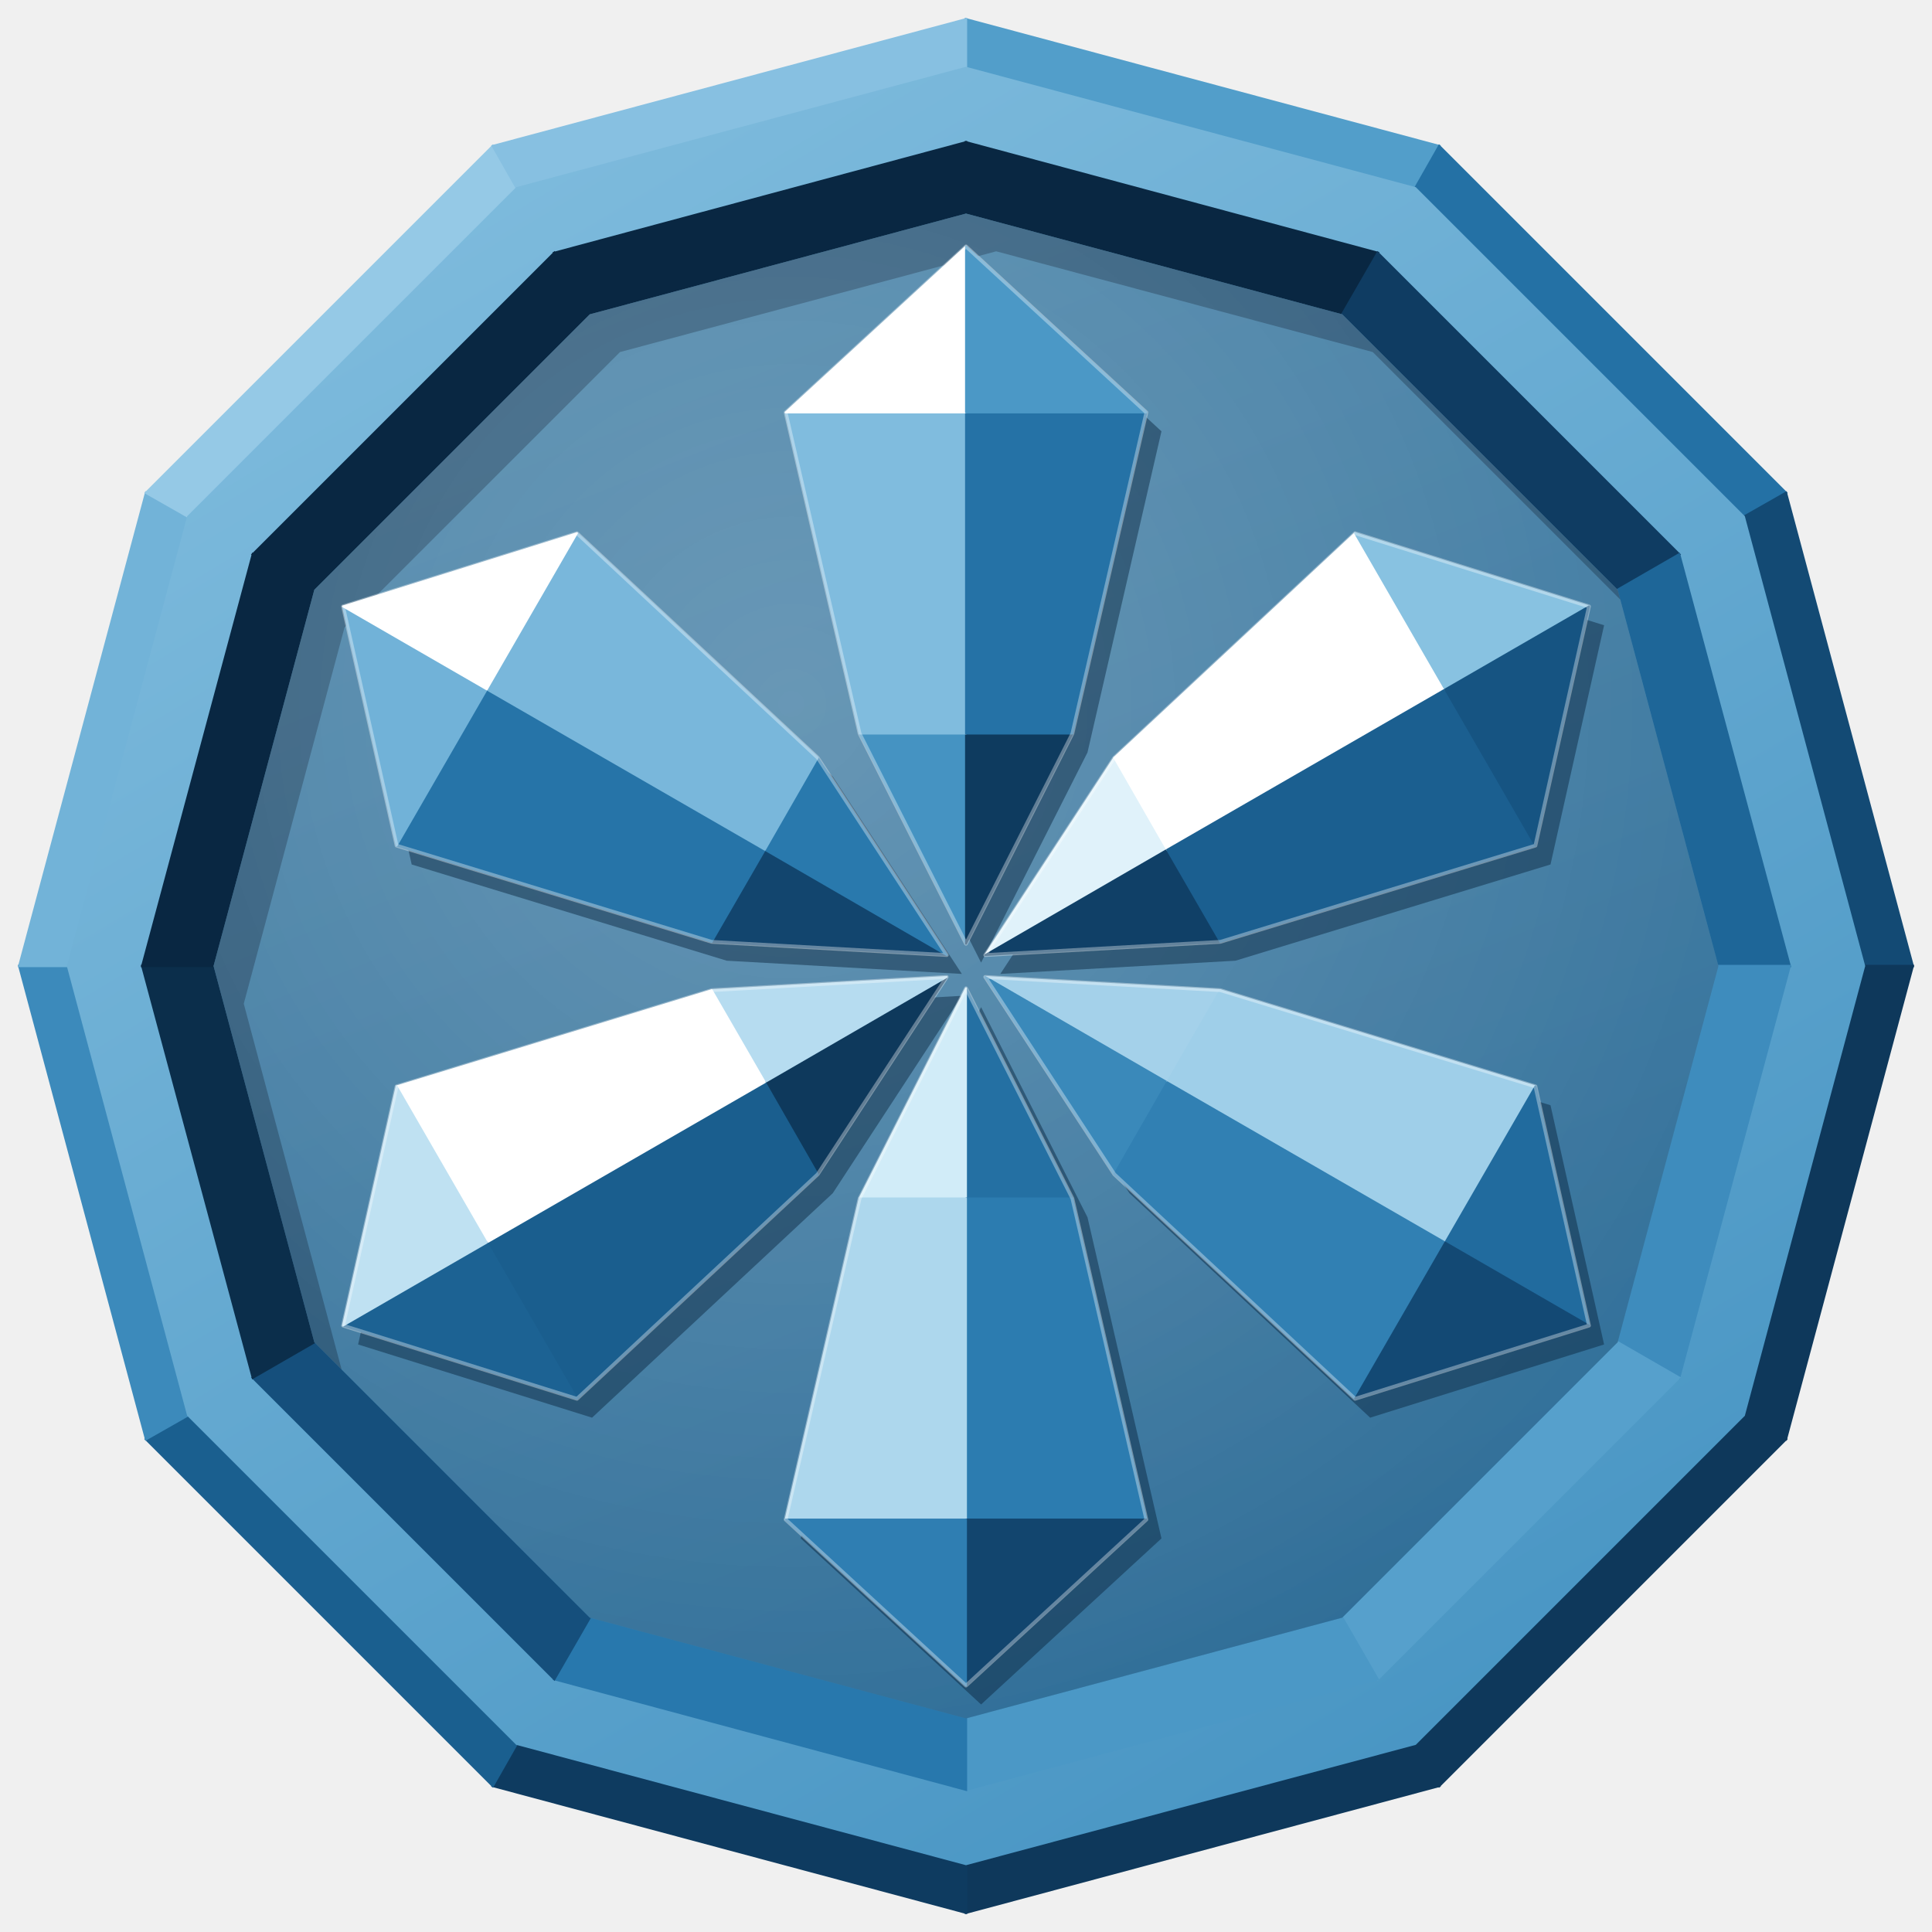
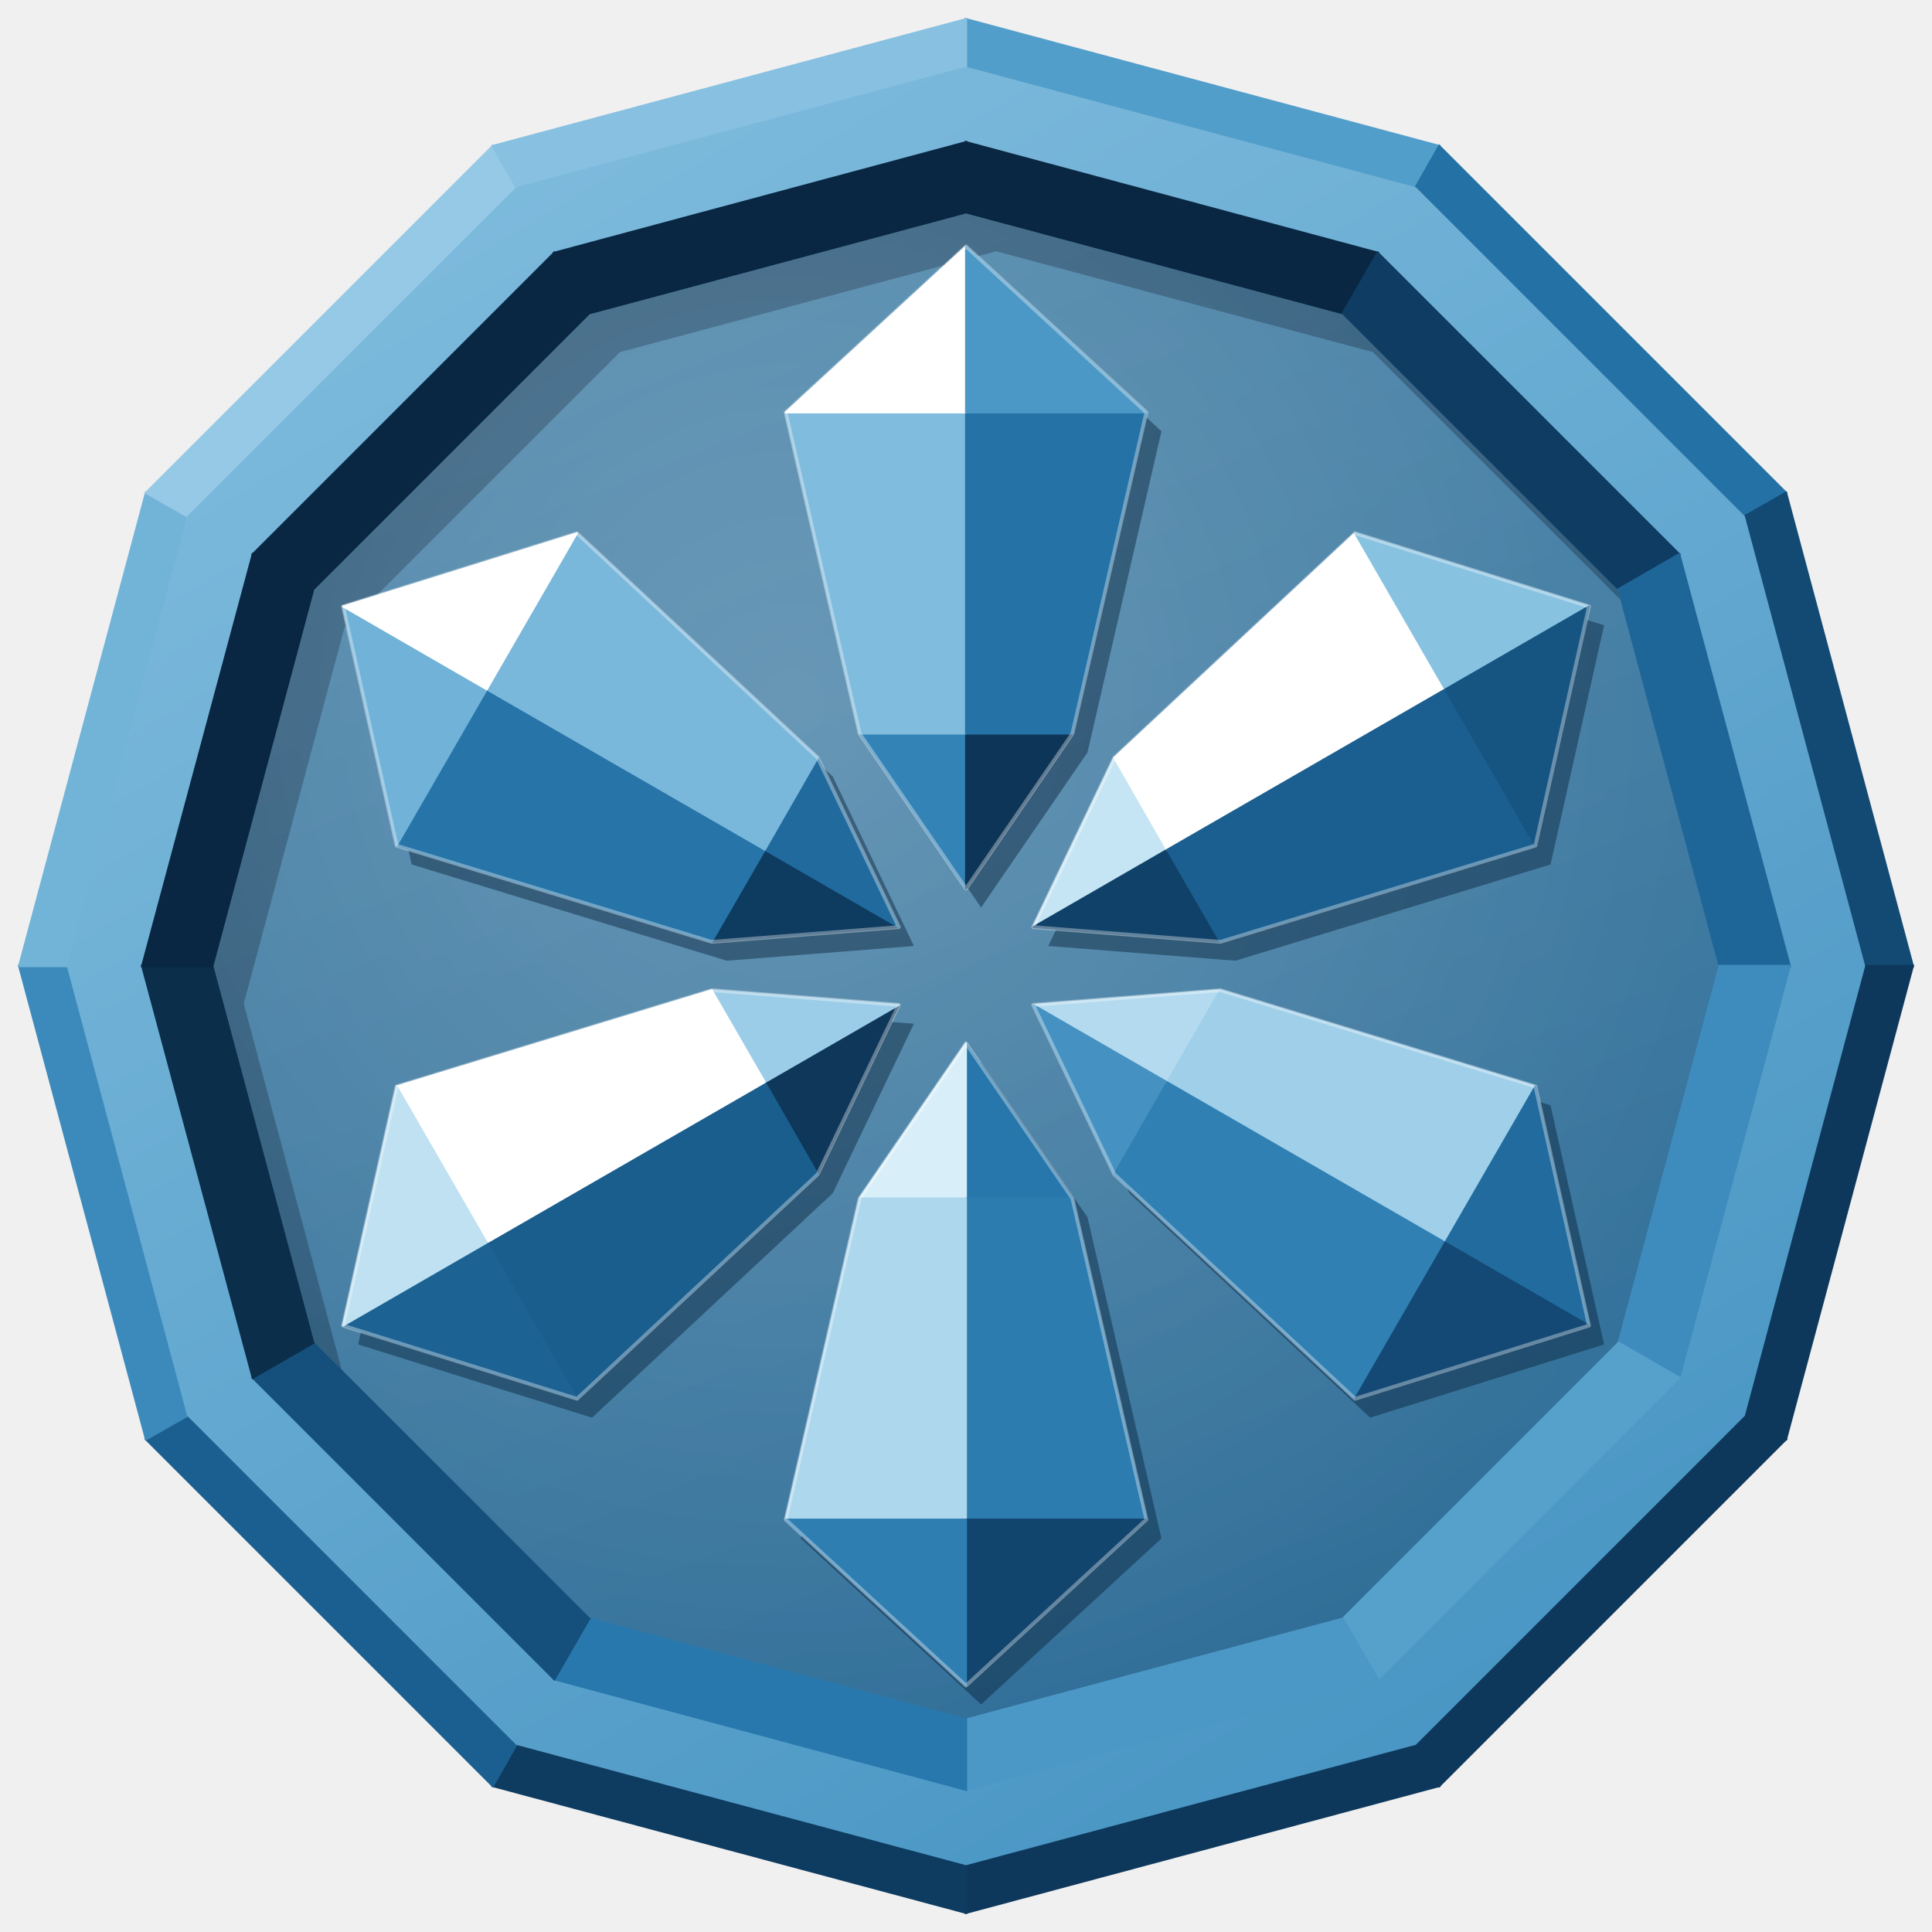
<svg xmlns="http://www.w3.org/2000/svg" viewBox="0 0 512 512" width="512" height="512">
  <defs>
    <linearGradient id="im-sheen" x1="0.2" y1="0" x2="0.8" y2="1">
      <stop offset="0" stop-color="#81bdde" />
      <stop offset="1" stop-color="#4593c2" />
    </linearGradient>
    <linearGradient id="im-well" x1="0.3" y1="0" x2="0.7" y2="1">
      <stop offset="0" stop-color="#5ea6d0" />
      <stop offset="1" stop-color="#3786b8" />
    </linearGradient>
    <clipPath id="im-face">
      <path d="M256 56.6L355.7 83.3L428.7 156.3L455.4 256L428.7 355.7L355.7 428.7L256 455.4L156.3 428.7L83.3 355.7L56.6 256L83.3 156.3L156.3 83.3Z" />
    </clipPath>
    <radialGradient id="im-frost" cx="0.4" cy="0.35" r="0.7">
      <stop offset="0" stop-color="#ffffff" stop-opacity="0.22" />
      <stop offset="1" stop-color="#ffffff" stop-opacity="0" />
    </radialGradient>
  </defs>
  <path d="M256 5.1L381.4 38.7L473.3 130.6L506.9 256L473.3 381.4L381.4 473.3L256 506.9L130.6 473.3L38.7 381.4L5.1 256L38.7 130.6L130.6 38.7Z" fill="url(#im-sheen)" />
  <path d="M256 5.1L381.4 38.7L375.2 49.6L256 17.7Z" fill="#529eca" stroke="#529eca" stroke-width="0.6" />
  <path d="M381.4 38.7L473.3 130.6L462.4 136.8L375.2 49.6Z" fill="#2471a5" stroke="#2471a5" stroke-width="0.6" />
  <path d="M473.3 130.6L506.9 256L494.3 256L462.4 136.8Z" fill="#134a74" stroke="#134a74" stroke-width="0.6" />
  <path d="M506.9 256L473.3 381.4L462.4 375.2L494.3 256Z" fill="#0e385b" stroke="#0e385b" stroke-width="0.6" />
  <path d="M473.3 381.4L381.4 473.3L375.2 462.4L462.4 375.2Z" fill="#0e385b" stroke="#0e385b" stroke-width="0.6" />
  <path d="M381.4 473.3L256 506.9L256 494.3L375.2 462.4Z" fill="#0e385b" stroke="#0e385b" stroke-width="0.6" />
  <path d="M256 506.9L130.6 473.3L136.8 462.4L256 494.3Z" fill="#0e3b60" stroke="#0e3b60" stroke-width="0.6" />
  <path d="M130.6 473.3L38.7 381.4L49.6 375.2L136.8 462.4Z" fill="#1a5f8f" stroke="#1a5f8f" stroke-width="0.6" />
  <path d="M38.7 381.4L5.1 256L17.7 256L49.6 375.2Z" fill="#3c8abb" stroke="#3c8abb" stroke-width="0.6" />
  <path d="M5.1 256L38.7 130.6L49.6 136.8L17.7 256Z" fill="#72b3d8" stroke="#72b3d8" stroke-width="0.6" />
  <path d="M38.7 130.6L130.6 38.7L136.8 49.6L49.6 136.8Z" fill="#95c9e6" stroke="#95c9e6" stroke-width="0.6" />
  <path d="M130.6 38.7L256 5.1L256 17.7L136.8 49.6Z" fill="#87c0e1" stroke="#87c0e1" stroke-width="0.6" />
  <path d="M256 17.7L375.2 49.6L462.4 136.8L494.3 256L462.4 375.2L375.2 462.4L256 494.3L136.8 462.4L49.6 375.2L17.7 256L49.6 136.8L136.8 49.6Z" fill="url(#im-sheen)" />
  <path d="M256 37.7L365.1 67L355.7 83.3L256 56.6Z" fill="#092742" stroke="#092742" stroke-width="0.6" />
  <path d="M365.1 67L445 146.9L428.7 156.3L355.7 83.3Z" fill="#0f3c62" stroke="#0f3c62" stroke-width="0.6" />
  <path d="M445 146.9L474.3 256L455.4 256L428.7 156.3Z" fill="#1e6698" stroke="#1e6698" stroke-width="0.6" />
  <path d="M474.3 256L445 365.1L428.7 355.7L455.4 256Z" fill="#3e8cbd" stroke="#3e8cbd" stroke-width="0.6" />
  <path d="M445 365.1L365.1 445L355.7 428.7L428.7 355.7Z" fill="#56a0cc" stroke="#56a0cc" stroke-width="0.6" />
  <path d="M365.1 445L256 474.3L256 455.4L355.7 428.7Z" fill="#4b98c6" stroke="#4b98c6" stroke-width="0.6" />
  <path d="M256 474.3L146.9 445L156.3 428.7L256 455.4Z" fill="#2878ad" stroke="#2878ad" stroke-width="0.6" />
  <path d="M146.9 445L67 365.1L83.3 355.7L156.3 428.7Z" fill="#154f7c" stroke="#154f7c" stroke-width="0.6" />
  <path d="M67 365.1L37.7 256L56.6 256L83.3 355.7Z" fill="#0b2e4b" stroke="#0b2e4b" stroke-width="0.6" />
  <path d="M37.7 256L67 146.9L83.3 156.3L56.6 256Z" fill="#092742" stroke="#092742" stroke-width="0.6" />
  <path d="M67 146.9L146.9 67L156.3 83.3L83.3 156.3Z" fill="#092742" stroke="#092742" stroke-width="0.6" />
  <path d="M146.9 67L256 37.7L256 56.6L156.3 83.3Z" fill="#092742" stroke="#092742" stroke-width="0.6" />
  <path d="M256 56.6L355.7 83.3L428.7 156.3L455.4 256L428.7 355.7L355.7 428.7L256 455.4L156.3 428.7L83.3 355.7L56.6 256L83.3 156.3L156.3 83.3Z" fill="url(#im-well)" />
  <g clip-path="url(#im-face)">
    <path d="M256 56.6L355.7 83.3L428.7 156.3L455.4 256L428.7 355.7L355.7 428.7L256 455.4L156.3 428.7L83.3 355.7L56.6 256L83.3 156.3L156.3 83.3ZM264 66.6L363.8 93.3L436.8 166.3L463.5 266L436.8 365.8L363.8 438.8L264 465.5L164.3 438.8L91.3 365.8L64.6 266L91.3 166.3L164.3 93.3Z" fill-rule="evenodd" fill="#08223a" fill-opacity="0.4" />
    <path d="M256 21.4L373.3 52.8L459.2 138.7L490.6 256L459.2 373.3L373.3 459.2L256 490.6L138.7 459.2L52.8 373.3L21.4 256L52.8 138.7L138.7 52.8Z" fill="#08223a" fill-opacity="0.28" />
    <path d="M256 21.4L373.3 52.8L459.2 138.7L490.6 256L459.2 373.3L373.3 459.2L256 490.6L138.7 459.2L52.8 373.3L21.4 256L52.8 138.7L138.7 52.8Z" fill="url(#im-frost)" />
    <g transform="translate(4 5)" fill="#08223a" fill-opacity="0.45">
-       <path d="M256 250.1L227.8 194.4L208.2 109.3L256 65.3L303.8 109.3L284.2 194.4Z" />
-       <path d="M261.1 253.1L295.3 200.8L359.1 141.3L421.1 160.7L406.9 224.1L323.4 249.6Z" />
-       <path d="M261.1 258.9L323.4 262.4L406.9 287.9L421.1 351.3L359.1 370.7L295.3 311.2Z" />
-       <path d="M256 261.9L284.2 317.6L303.8 402.7L256 446.7L208.2 402.7L227.8 317.6Z" />
-       <path d="M250.9 258.9L216.7 311.2L152.9 370.7L90.9 351.3L105.1 287.9L188.6 262.4Z" />
-       <path d="M250.9 253.1L188.6 249.6L105.1 224.1L90.9 160.7L152.9 141.3L216.7 200.8Z" />
+       <path d="M256 235.5L227.8 194.4L208.2 109.3L256 65.3L303.8 109.3L284.2 194.4Z" />
+       <path d="M273.8 245.7L295.3 200.8L359.1 141.3L421.1 160.7L406.9 224.1L323.4 249.6Z" />
+       <path d="M273.8 266.3L323.4 262.4L406.9 287.9L421.1 351.3L359.1 370.7L295.3 311.2Z" />
+       <path d="M256 276.5L284.2 317.6L303.8 402.7L256 446.7L208.2 402.7L227.8 317.6Z" />
+       <path d="M238.2 266.3L216.7 311.2L152.9 370.7L90.9 351.3L105.1 287.9L188.6 262.4Z" />
+       <path d="M238.2 245.7L188.6 249.6L105.1 224.1L90.9 160.7L152.9 141.3L216.7 200.8Z" />
    </g>
  </g>
-   <path d="M256 250.1L227.8 194.4L256 194.4Z" fill="#4593c2" stroke="#4593c2" stroke-width="0.5" stroke-linejoin="round" />
-   <path d="M256 250.1L256 194.4L284.2 194.4Z" fill="#0e3b5f" stroke="#0e3b5f" stroke-width="0.5" stroke-linejoin="round" />
+   <path d="M256 235.5L227.8 194.4L256 194.4Z" fill="#3483b6" stroke="#3483b6" stroke-width="0.5" stroke-linejoin="round" />
+   <path d="M256 235.5L256 194.4L284.2 194.4Z" fill="#0d3557" stroke="#0d3557" stroke-width="0.5" stroke-linejoin="round" />
  <path d="M227.8 194.4L208.2 109.3L256 109.3L256 194.4Z" fill="#80bcde" stroke="#80bcde" stroke-width="0.5" stroke-linejoin="round" />
  <path d="M256 194.4L256 109.3L303.8 109.3L284.2 194.4Z" fill="#2572a6" stroke="#2572a6" stroke-width="0.5" stroke-linejoin="round" />
  <path d="M208.2 109.3L256 65.3L256 109.3Z" fill="#ffffff" stroke="#ffffff" stroke-width="0.5" stroke-linejoin="round" />
  <path d="M256 109.3L256 65.3L303.8 109.3Z" fill="#4b98c6" stroke="#4b98c6" stroke-width="0.5" stroke-linejoin="round" />
-   <path d="M261.1 253.1L295.3 200.8L309.3 225.2Z" fill="#e0f2fa" stroke="#e0f2fa" stroke-width="0.5" stroke-linejoin="round" />
-   <path d="M261.1 253.1L309.3 225.2L323.4 249.6Z" fill="#104067" stroke="#104067" stroke-width="0.5" stroke-linejoin="round" />
+   <path d="M273.8 245.7L295.3 200.8L309.3 225.2Z" fill="#c6e5f4" stroke="#c6e5f4" stroke-width="0.5" stroke-linejoin="round" />
+   <path d="M273.8 245.7L309.3 225.2L323.4 249.6Z" fill="#104168" stroke="#104168" stroke-width="0.5" stroke-linejoin="round" />
  <path d="M295.3 200.8L359.1 141.3L383 182.7L309.3 225.2Z" fill="#ffffff" stroke="#ffffff" stroke-width="0.5" stroke-linejoin="round" />
  <path d="M309.3 225.2L383 182.7L406.9 224.1L323.4 249.6Z" fill="#1b5f90" stroke="#1b5f90" stroke-width="0.5" stroke-linejoin="round" />
  <path d="M359.1 141.3L421.1 160.7L383 182.7Z" fill="#88c2e1" stroke="#88c2e1" stroke-width="0.5" stroke-linejoin="round" />
  <path d="M383 182.7L421.1 160.7L406.9 224.1Z" fill="#165482" stroke="#165482" stroke-width="0.5" stroke-linejoin="round" />
-   <path d="M261.1 258.9L323.4 262.4L309.3 286.8Z" fill="#a4d1ea" stroke="#a4d1ea" stroke-width="0.5" stroke-linejoin="round" />
-   <path d="M261.1 258.9L309.3 286.8L295.3 311.2Z" fill="#3a89ba" stroke="#3a89ba" stroke-width="0.5" stroke-linejoin="round" />
+   <path d="M273.8 266.3L323.4 262.4L309.3 286.8Z" fill="#b3daef" stroke="#b3daef" stroke-width="0.5" stroke-linejoin="round" />
+   <path d="M273.8 266.3L309.3 286.8L295.3 311.2Z" fill="#4592c2" stroke="#4592c2" stroke-width="0.5" stroke-linejoin="round" />
  <path d="M323.4 262.4L406.9 287.9L383 329.3L309.3 286.8Z" fill="#9fcfe9" stroke="#9fcfe9" stroke-width="0.5" stroke-linejoin="round" />
  <path d="M309.3 286.8L383 329.3L359.1 370.7L295.3 311.2Z" fill="#3180b3" stroke="#3180b3" stroke-width="0.5" stroke-linejoin="round" />
  <path d="M406.9 287.9L421.1 351.3L383 329.3Z" fill="#216b9e" stroke="#216b9e" stroke-width="0.5" stroke-linejoin="round" />
  <path d="M383 329.3L421.1 351.3L359.1 370.7Z" fill="#134974" stroke="#134974" stroke-width="0.5" stroke-linejoin="round" />
-   <path d="M256 261.9L284.2 317.6L256 317.6Z" fill="#2470a3" stroke="#2470a3" stroke-width="0.5" stroke-linejoin="round" />
-   <path d="M256 261.9L256 317.6L227.8 317.6Z" fill="#d1ecf8" stroke="#d1ecf8" stroke-width="0.5" stroke-linejoin="round" />
+   <path d="M256 276.5L284.2 317.6L256 317.6Z" fill="#2777ac" stroke="#2777ac" stroke-width="0.5" stroke-linejoin="round" />
+   <path d="M256 276.5L256 317.6L227.8 317.6Z" fill="#d8eff9" stroke="#d8eff9" stroke-width="0.5" stroke-linejoin="round" />
  <path d="M284.2 317.6L303.8 402.7L256 402.7L256 317.6Z" fill="#2c7cb0" stroke="#2c7cb0" stroke-width="0.5" stroke-linejoin="round" />
  <path d="M256 317.6L256 402.7L208.2 402.7L227.8 317.6Z" fill="#add7ed" stroke="#add7ed" stroke-width="0.5" stroke-linejoin="round" />
  <path d="M303.8 402.7L256 446.7L256 402.7Z" fill="#12456e" stroke="#12456e" stroke-width="0.5" stroke-linejoin="round" />
  <path d="M256 402.7L256 446.7L208.2 402.7Z" fill="#2f7eb2" stroke="#2f7eb2" stroke-width="0.5" stroke-linejoin="round" />
-   <path d="M250.9 258.9L216.7 311.2L202.7 286.8Z" fill="#0e395c" stroke="#0e395c" stroke-width="0.5" stroke-linejoin="round" />
-   <path d="M250.9 258.9L202.7 286.8L188.6 262.4Z" fill="#b6dcf0" stroke="#b6dcf0" stroke-width="0.5" stroke-linejoin="round" />
+   <path d="M238.2 266.3L216.7 311.2L202.7 286.8Z" fill="#0e375a" stroke="#0e375a" stroke-width="0.5" stroke-linejoin="round" />
+   <path d="M238.2 266.3L202.7 286.8L188.6 262.4Z" fill="#9bcde8" stroke="#9bcde8" stroke-width="0.5" stroke-linejoin="round" />
  <path d="M216.7 311.2L152.9 370.7L129 329.3L202.7 286.8Z" fill="#1a5e8e" stroke="#1a5e8e" stroke-width="0.5" stroke-linejoin="round" />
  <path d="M202.7 286.8L129 329.3L105.1 287.9L188.6 262.4Z" fill="#ffffff" stroke="#ffffff" stroke-width="0.5" stroke-linejoin="round" />
  <path d="M152.9 370.7L90.9 351.3L129 329.3Z" fill="#1c6293" stroke="#1c6293" stroke-width="0.5" stroke-linejoin="round" />
  <path d="M129 329.3L90.9 351.3L105.1 287.9Z" fill="#bfe1f2" stroke="#bfe1f2" stroke-width="0.5" stroke-linejoin="round" />
-   <path d="M250.9 253.1L188.6 249.6L202.7 225.2Z" fill="#12456e" stroke="#12456e" stroke-width="0.5" stroke-linejoin="round" />
-   <path d="M250.9 253.1L202.7 225.2L216.7 200.8Z" fill="#2979ad" stroke="#2979ad" stroke-width="0.5" stroke-linejoin="round" />
+   <path d="M238.2 245.7L188.6 249.6L202.7 225.2Z" fill="#0e3b60" stroke="#0e3b60" stroke-width="0.5" stroke-linejoin="round" />
+   <path d="M238.2 245.7L202.7 225.2L216.7 200.8Z" fill="#216a9d" stroke="#216a9d" stroke-width="0.5" stroke-linejoin="round" />
  <path d="M188.6 249.6L105.1 224.1L129 182.7L202.7 225.2Z" fill="#2674a8" stroke="#2674a8" stroke-width="0.5" stroke-linejoin="round" />
  <path d="M202.7 225.2L129 182.7L152.9 141.3L216.7 200.8Z" fill="#79b7db" stroke="#79b7db" stroke-width="0.5" stroke-linejoin="round" />
  <path d="M105.1 224.1L90.9 160.7L129 182.7Z" fill="#71b2d8" stroke="#71b2d8" stroke-width="0.5" stroke-linejoin="round" />
  <path d="M129 182.7L90.9 160.7L152.9 141.3Z" fill="#ffffff" stroke="#ffffff" stroke-width="0.5" stroke-linejoin="round" />
  <g fill="none" stroke="#ffffff" stroke-opacity="0.35" stroke-width="1" stroke-linejoin="round">
-     <path d="M256 250.1L227.8 194.4L208.2 109.3L256 65.3L303.8 109.3L284.2 194.4Z" />
-     <path d="M261.1 253.1L295.3 200.8L359.1 141.3L421.1 160.7L406.9 224.1L323.4 249.6Z" />
-     <path d="M261.1 258.9L323.4 262.4L406.9 287.9L421.1 351.3L359.1 370.7L295.3 311.2Z" />
-     <path d="M256 261.9L284.2 317.6L303.8 402.7L256 446.7L208.2 402.7L227.8 317.6Z" />
-     <path d="M250.9 258.9L216.7 311.2L152.9 370.7L90.9 351.3L105.1 287.9L188.6 262.4Z" />
-     <path d="M250.9 253.1L188.6 249.6L105.1 224.1L90.9 160.7L152.9 141.3L216.7 200.8Z" />
+     <path d="M256 235.5L227.8 194.4L208.2 109.3L256 65.3L303.8 109.3L284.2 194.4Z" />
+     <path d="M273.8 245.7L295.3 200.8L359.1 141.3L421.1 160.7L406.9 224.1L323.4 249.6Z" />
+     <path d="M273.8 266.3L323.4 262.4L406.9 287.9L421.1 351.3L359.1 370.7L295.3 311.2Z" />
+     <path d="M256 276.5L284.2 317.6L303.8 402.7L256 446.7L208.2 402.7L227.8 317.6Z" />
+     <path d="M238.2 266.3L216.7 311.2L152.9 370.7L90.9 351.3L105.1 287.9L188.6 262.4Z" />
+     <path d="M238.2 245.7L188.6 249.6L105.1 224.1L90.9 160.7L152.9 141.3L216.7 200.8Z" />
  </g>
</svg>
